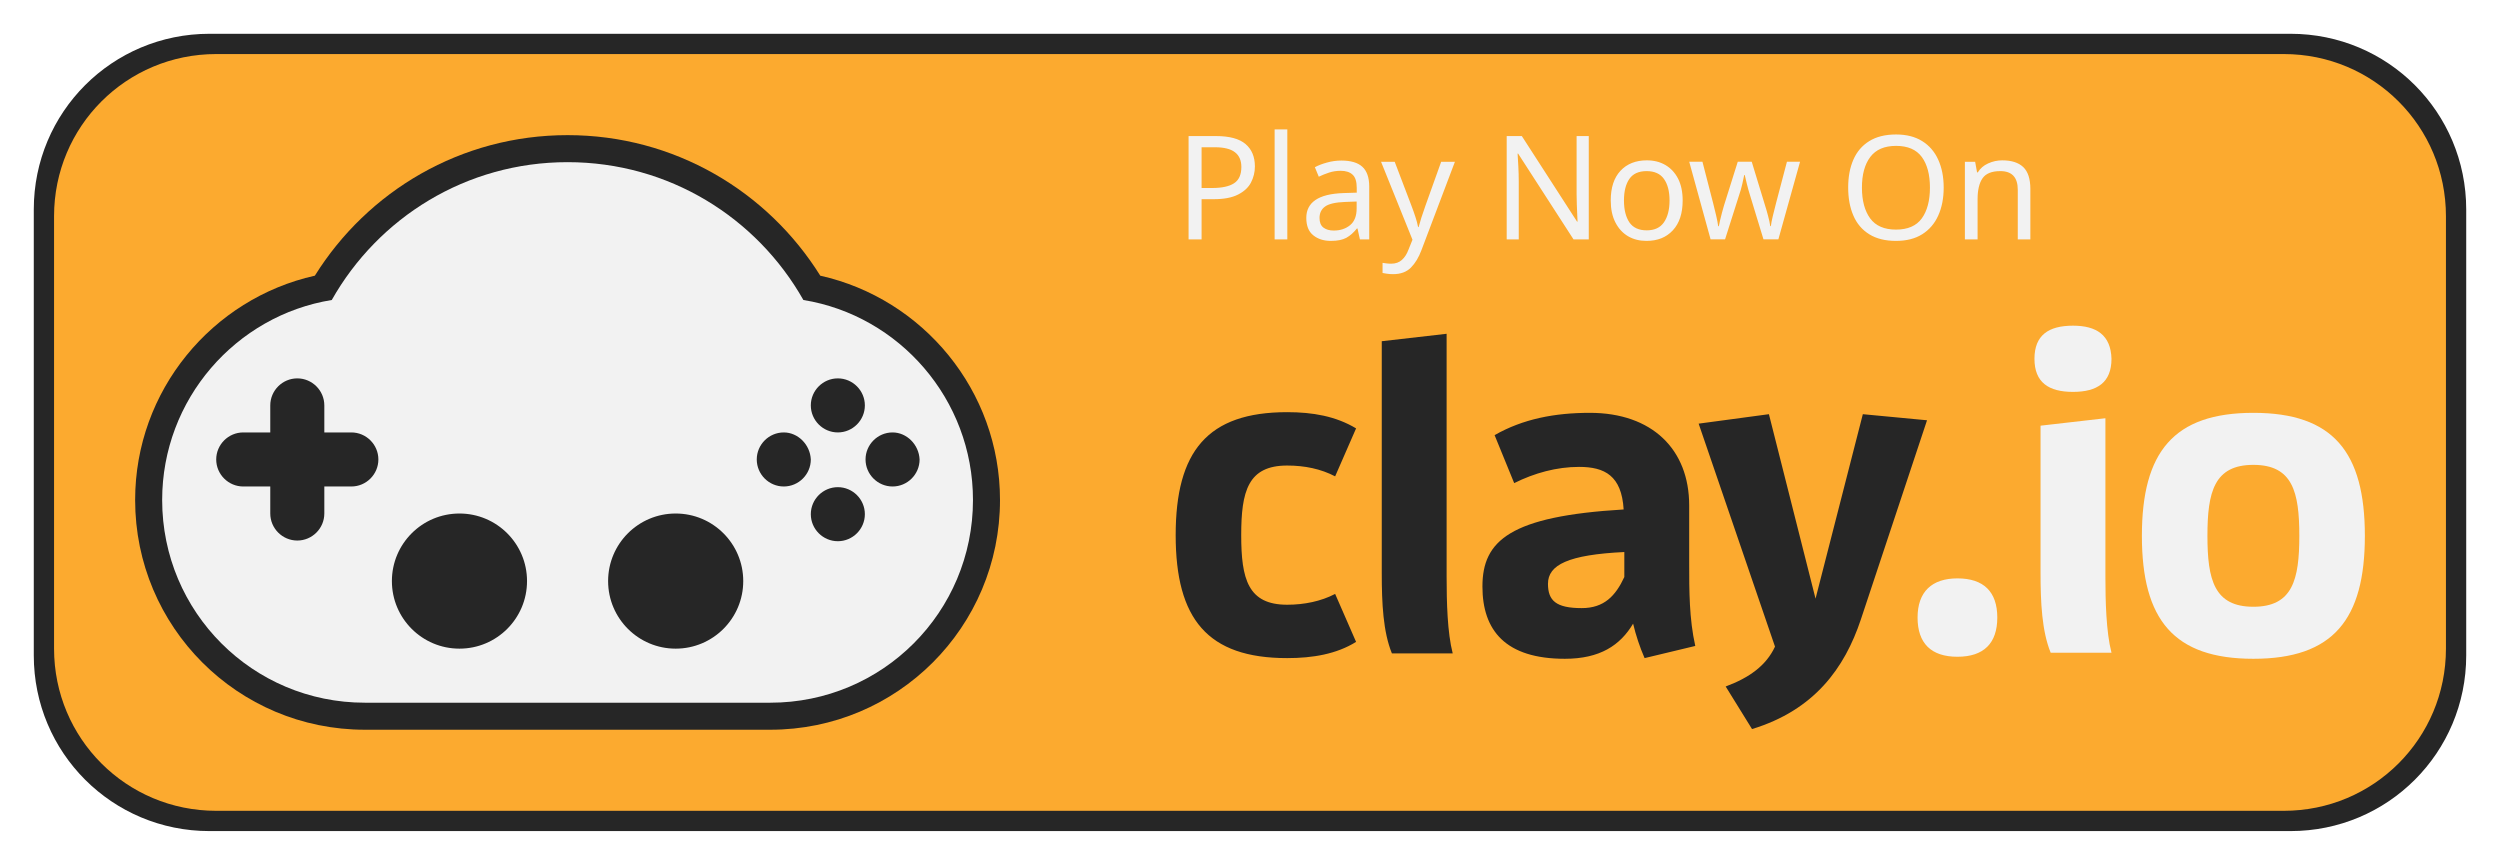
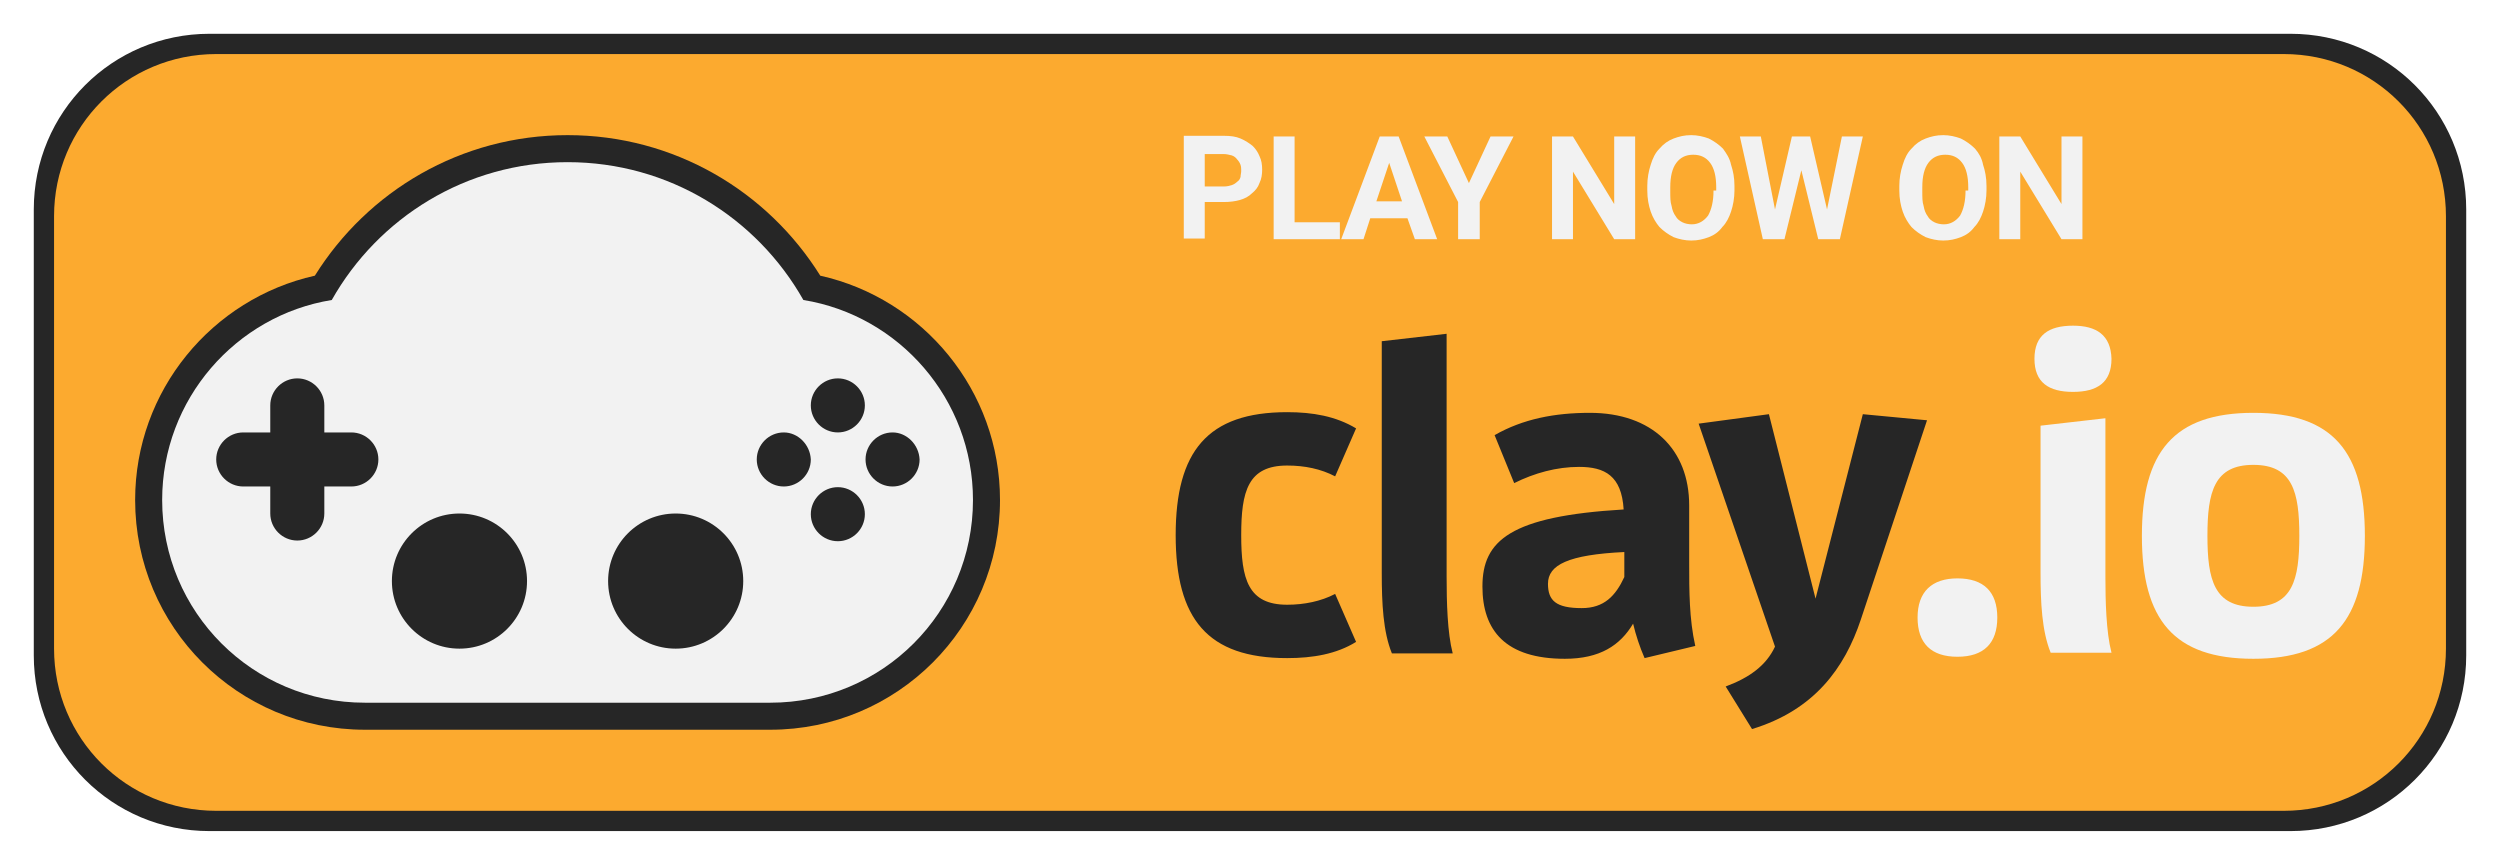
<svg xmlns="http://www.w3.org/2000/svg" version="1.1" x="0px" y="0px" viewBox="0 0 370 128" enable-background="new 0 0 370 128" xml:space="preserve">
  <g id="Rectangle_1_3_" enable-background="new    ">
    <g id="Rectangle_1">
      <g>
        <path fill-rule="evenodd" clip-rule="evenodd" fill="#262626" d="M339,5H31C16.6,5,5,16.6,5,31v66c0,14.4,11.6,26,26,26h308     c14.4,0,26-11.6,26-26V31C365,16.6,353.4,5,339,5z" />
      </g>
    </g>
  </g>
  <g id="Rectangle_1_2_" enable-background="new    ">
    <g id="Rectangle_1_1_">
      <g>
        <path fill-rule="evenodd" clip-rule="evenodd" fill="#FCAA2F" d="M338,8H32C18.7,8,8,18.7,8,32v64c0,13.3,10.7,24,24,24h306     c13.3,0,24-10.7,24-24V32C362,18.7,351.3,8,338,8z" />
      </g>
    </g>
  </g>
  <g id="Rounded_Rectangle_1_3_" enable-background="new    ">
    <g id="Rounded_Rectangle_1">
      <g>
        <path fill="#262626" d="M121.4,40.8C113.6,28.3,99.8,20,84,20s-29.6,8.3-37.4,20.8C31.4,44.2,20,57.8,20,74c0,18.8,15.2,34,34,34     h60c18.8,0,34-15.2,34-34C148,57.8,136.6,44.2,121.4,40.8z" />
      </g>
    </g>
  </g>
  <g id="Rounded_Rectangle_1_2_" enable-background="new    ">
    <g id="Rounded_Rectangle_1_1_">
      <g>
        <path fill="#F2F2F2" d="M118.9,44.4C112,32.2,99,24,84,24s-28,8.2-34.9,20.4C34.9,46.7,24,59.1,24,74c0,16.6,13.4,30,30,30h60     c16.6,0,30-13.4,30-30C144,59.1,133.1,46.7,118.9,44.4z" />
      </g>
    </g>
  </g>
  <g id="Buttons_1_" enable-background="new    ">
    <g id="Buttons">
      <g>
        <path fill="#262626" d="M124,56c-2.2,0-4,1.8-4,4c0,2.2,1.8,4,4,4c2.2,0,4-1.8,4-4C128,57.8,126.2,56,124,56z M116,64     c-2.2,0-4,1.8-4,4c0,2.2,1.8,4,4,4c2.2,0,4-1.8,4-4C119.9,65.8,118.1,64,116,64z M132.1,64c-2.2,0-4,1.8-4,4c0,2.2,1.8,4,4,4     c2.2,0,4-1.8,4-4C136,65.8,134.2,64,132.1,64z M124,72.1c-2.2,0-4,1.8-4,4c0,2.2,1.8,4,4,4c2.2,0,4-1.8,4-4     C128,73.9,126.2,72.1,124,72.1z" />
      </g>
    </g>
  </g>
  <g id="Left_1_" enable-background="new    ">
    <g id="Left">
      <g>
        <circle fill-rule="evenodd" clip-rule="evenodd" fill="#262626" cx="68" cy="86" r="10" />
      </g>
    </g>
  </g>
  <g id="Right_1_" enable-background="new    ">
    <g id="Right">
      <g>
        <circle fill-rule="evenodd" clip-rule="evenodd" fill="#262626" cx="100" cy="86" r="10" />
      </g>
    </g>
  </g>
  <g id="D-Pad_1_" enable-background="new    ">
    <g id="D-Pad">
      <g>
        <path fill-rule="evenodd" clip-rule="evenodd" fill="#262626" d="M52,64h-4v-4c0-2.2-1.8-4-4-4s-4,1.8-4,4v4h-4c-2.2,0-4,1.8-4,4     c0,2.2,1.8,4,4,4h4v4c0,2.2,1.8,4,4,4s4-1.8,4-4v-4h4c2.2,0,4-1.8,4-4C56,65.8,54.2,64,52,64z" />
      </g>
    </g>
  </g>
  <g id="clay_1_" enable-background="new    ">
    <g id="clay">
      <g>
        <path fill="#262626" d="M190.5,68.9c2.6,0,5,0.5,7.1,1.6l3.1-7.1c-3-1.8-6.4-2.4-10.2-2.4c-11.8,0-16.5,5.8-16.5,18.2     s4.7,18.2,16.5,18.2c3.8,0,7.3-0.6,10.2-2.4l-3.1-7.1c-2.1,1.1-4.6,1.6-7.1,1.6c-5.8,0-6.8-3.8-6.8-10.3S184.7,68.9,190.5,68.9z      M214.1,49.4l-9.6,1.1v34.3c0,4.5,0.2,8.7,1.5,11.9h9c-0.8-3.1-0.9-7.7-0.9-11.3V49.4z M250,74.8c0-8.3-5.5-13.7-14.7-13.7     c-5.2,0-9.9,0.9-14.1,3.3l2.9,7.1c3-1.5,6.3-2.4,9.6-2.4c3.8,0,6.3,1.3,6.6,6.3c-16.8,1-20.9,4.6-20.9,11.4     c0,6.5,3.4,10.7,12.2,10.7c5.2,0,8.2-2,10.1-5.2c0.4,1.7,1,3.5,1.7,5.1l7.5-1.8c-0.9-4-0.9-8.2-0.9-12.2V74.8z M240.4,85.4     c-1.3,2.8-3,4.6-6.3,4.6c-3.8,0-5-1.1-5-3.6c0-2.8,3-4.3,11.3-4.7V85.4z M275.7,61.3l-7,27.3l-6.9-27.3l-10.4,1.4l11.3,33     c-1.3,2.8-3.8,4.6-7.3,5.9l3.9,6.3c9.2-2.8,13.7-9,16.1-16.2l9.8-29.5L275.7,61.3z" />
      </g>
    </g>
  </g>
  <g id="_x2E_io_1_" enable-background="new    ">
    <g id="_x2E_io">
      <g>
        <path fill="#F2F2F2" d="M289.7,85.6c-3.8,0-5.9,2-5.9,5.8c0,3.8,2,5.8,5.9,5.8s5.9-2,5.9-5.8C295.6,87.6,293.6,85.6,289.7,85.6z      M311.6,61.9l-9.6,1.1v21.7c0,4.5,0.2,8.7,1.5,11.9h9c-0.8-3.1-0.9-7.7-0.9-11.3V61.9z M306.8,48.2c-3.6,0-5.7,1.4-5.7,4.9     c0,3.5,2.1,4.9,5.7,4.9c3.6,0,5.7-1.4,5.7-4.9C312.4,49.6,310.3,48.2,306.8,48.2z M333.5,61.1c-11.8,0-16.5,5.8-16.5,18.2     s4.7,18.2,16.5,18.2c11.8,0,16.5-5.8,16.5-18.2S345.3,61.1,333.5,61.1z M333.5,89.8c-5.8,0-6.8-4-6.8-10.5s1-10.5,6.8-10.5     c5.8,0,6.8,4,6.8,10.5S339.3,89.8,333.5,89.8z" />
      </g>
    </g>
  </g>
-   <g id="Play_Now_On">
-     <text transform="matrix(1.0018 0 0 1 173.8283 35.434)" fill="#F2F2F2" font-family="'Roboto-Bold'" font-size="21.42">Play Now On</text>
+   <g id="Play_Now_On_1_" enable-background="new    ">
+     <g id="Play_Now_On">
+       <g>
+         <path fill="#F2F2F2" d="M185.4,21.6c-0.5-0.4-1.1-0.8-1.8-1.1c-0.7-0.3-1.5-0.4-2.4-0.4h-6v15.2h3.1v-5.4h2.8     c0.9,0,1.7-0.1,2.4-0.3c0.7-0.2,1.3-0.5,1.8-1c0.5-0.4,0.9-0.9,1.1-1.5c0.3-0.6,0.4-1.3,0.4-2c0-0.7-0.1-1.4-0.4-2     C186.2,22.6,185.9,22.1,185.4,21.6z M183.6,26.2c-0.1,0.3-0.2,0.5-0.5,0.7c-0.2,0.2-0.5,0.4-0.8,0.5c-0.3,0.1-0.7,0.2-1.2,0.2     h-2.8v-4.8h2.8c0.4,0,0.8,0.1,1.2,0.2c0.3,0.1,0.6,0.3,0.8,0.6c0.2,0.2,0.4,0.5,0.5,0.8c0.1,0.3,0.1,0.6,0.1,0.9     C183.7,25.6,183.6,25.9,183.6,26.2z M191.6,20.2h-3.1v15.2h9.8v-2.5h-6.7V20.2z M204.2,20.2l-5.7,15.2h3.3l1-3.1h5.5l1.1,3.1h3.3     l-5.7-15.2H204.2z M203.7,29.8l1.9-5.7l1.9,5.7H203.7z M217.4,27.1l-3.2-6.9h-3.4l5,9.7v5.5h3.2v-5.5l5-9.7h-3.4L217.4,27.1z      M238.9,30.2l-6.1-10h-3.1v15.2h3.1v-10l6.1,10h3.1V20.2h-3.1V30.2z M255,22c-0.6-0.6-1.3-1.1-2.1-1.5c-0.8-0.3-1.7-0.5-2.6-0.5     c-1,0-1.8,0.2-2.6,0.5c-0.8,0.3-1.5,0.8-2.1,1.5c-0.6,0.6-1,1.4-1.3,2.4c-0.3,0.9-0.5,2-0.5,3.1v0.7c0,1.2,0.2,2.2,0.5,3.1     c0.3,0.9,0.8,1.7,1.3,2.3c0.6,0.6,1.3,1.1,2.1,1.5c0.8,0.3,1.7,0.5,2.6,0.5c1,0,1.8-0.2,2.6-0.5c0.8-0.3,1.5-0.8,2-1.5     c0.6-0.6,1-1.4,1.3-2.3c0.3-0.9,0.5-2,0.5-3.1v-0.7c0-1.2-0.2-2.2-0.5-3.1C256,23.4,255.5,22.7,255,22z M253.6,28.2     c0,1.6-0.3,2.8-0.8,3.7c-0.6,0.8-1.4,1.3-2.4,1.3c-0.5,0-1-0.1-1.4-0.3c-0.4-0.2-0.8-0.5-1-0.9c-0.3-0.4-0.5-0.9-0.6-1.5     c-0.2-0.6-0.2-1.3-0.2-2.1v-0.7c0-1.6,0.3-2.8,0.9-3.6c0.6-0.8,1.4-1.2,2.5-1.2c1.1,0,1.9,0.4,2.5,1.2c0.6,0.8,0.9,2,0.9,3.6     V28.2z M270.4,31l-2.5-10.8h-2.7L262.7,31l-2.1-10.8h-3.1l3.4,15.2h3.2l2.5-10.2l2.5,10.2h3.2l3.4-15.2h-3.1L270.4,31z M292.3,22     c-0.6-0.6-1.3-1.1-2.1-1.5c-0.8-0.3-1.7-0.5-2.6-0.5c-1,0-1.8,0.2-2.6,0.5c-0.8,0.3-1.5,0.8-2.1,1.5c-0.6,0.6-1,1.4-1.3,2.4     c-0.3,0.9-0.5,2-0.5,3.1v0.7c0,1.2,0.2,2.2,0.5,3.1c0.3,0.9,0.8,1.7,1.3,2.3c0.6,0.6,1.3,1.1,2.1,1.5c0.8,0.3,1.7,0.5,2.6,0.5     c1,0,1.8-0.2,2.6-0.5c0.8-0.3,1.5-0.8,2-1.5c0.6-0.6,1-1.4,1.3-2.3c0.3-0.9,0.5-2,0.5-3.1v-0.7c0-1.2-0.2-2.2-0.5-3.1     C293.3,23.4,292.9,22.7,292.3,22z M290.9,28.2c0,1.6-0.3,2.8-0.8,3.7c-0.6,0.8-1.4,1.3-2.4,1.3c-0.5,0-1-0.1-1.4-0.3     c-0.4-0.2-0.8-0.5-1-0.9c-0.3-0.4-0.5-0.9-0.6-1.5c-0.2-0.6-0.2-1.3-0.2-2.1v-0.7c0-1.6,0.3-2.8,0.9-3.6c0.6-0.8,1.4-1.2,2.5-1.2     c1.1,0,1.9,0.4,2.5,1.2c0.6,0.8,0.9,2,0.9,3.6V28.2z M305.1,20.2v10l-6.1-10h-3.1v15.2h3.1v-10l6.1,10h3.1V20.2H305.1z" />
+       </g>
+     </g>
  </g>
</svg>
